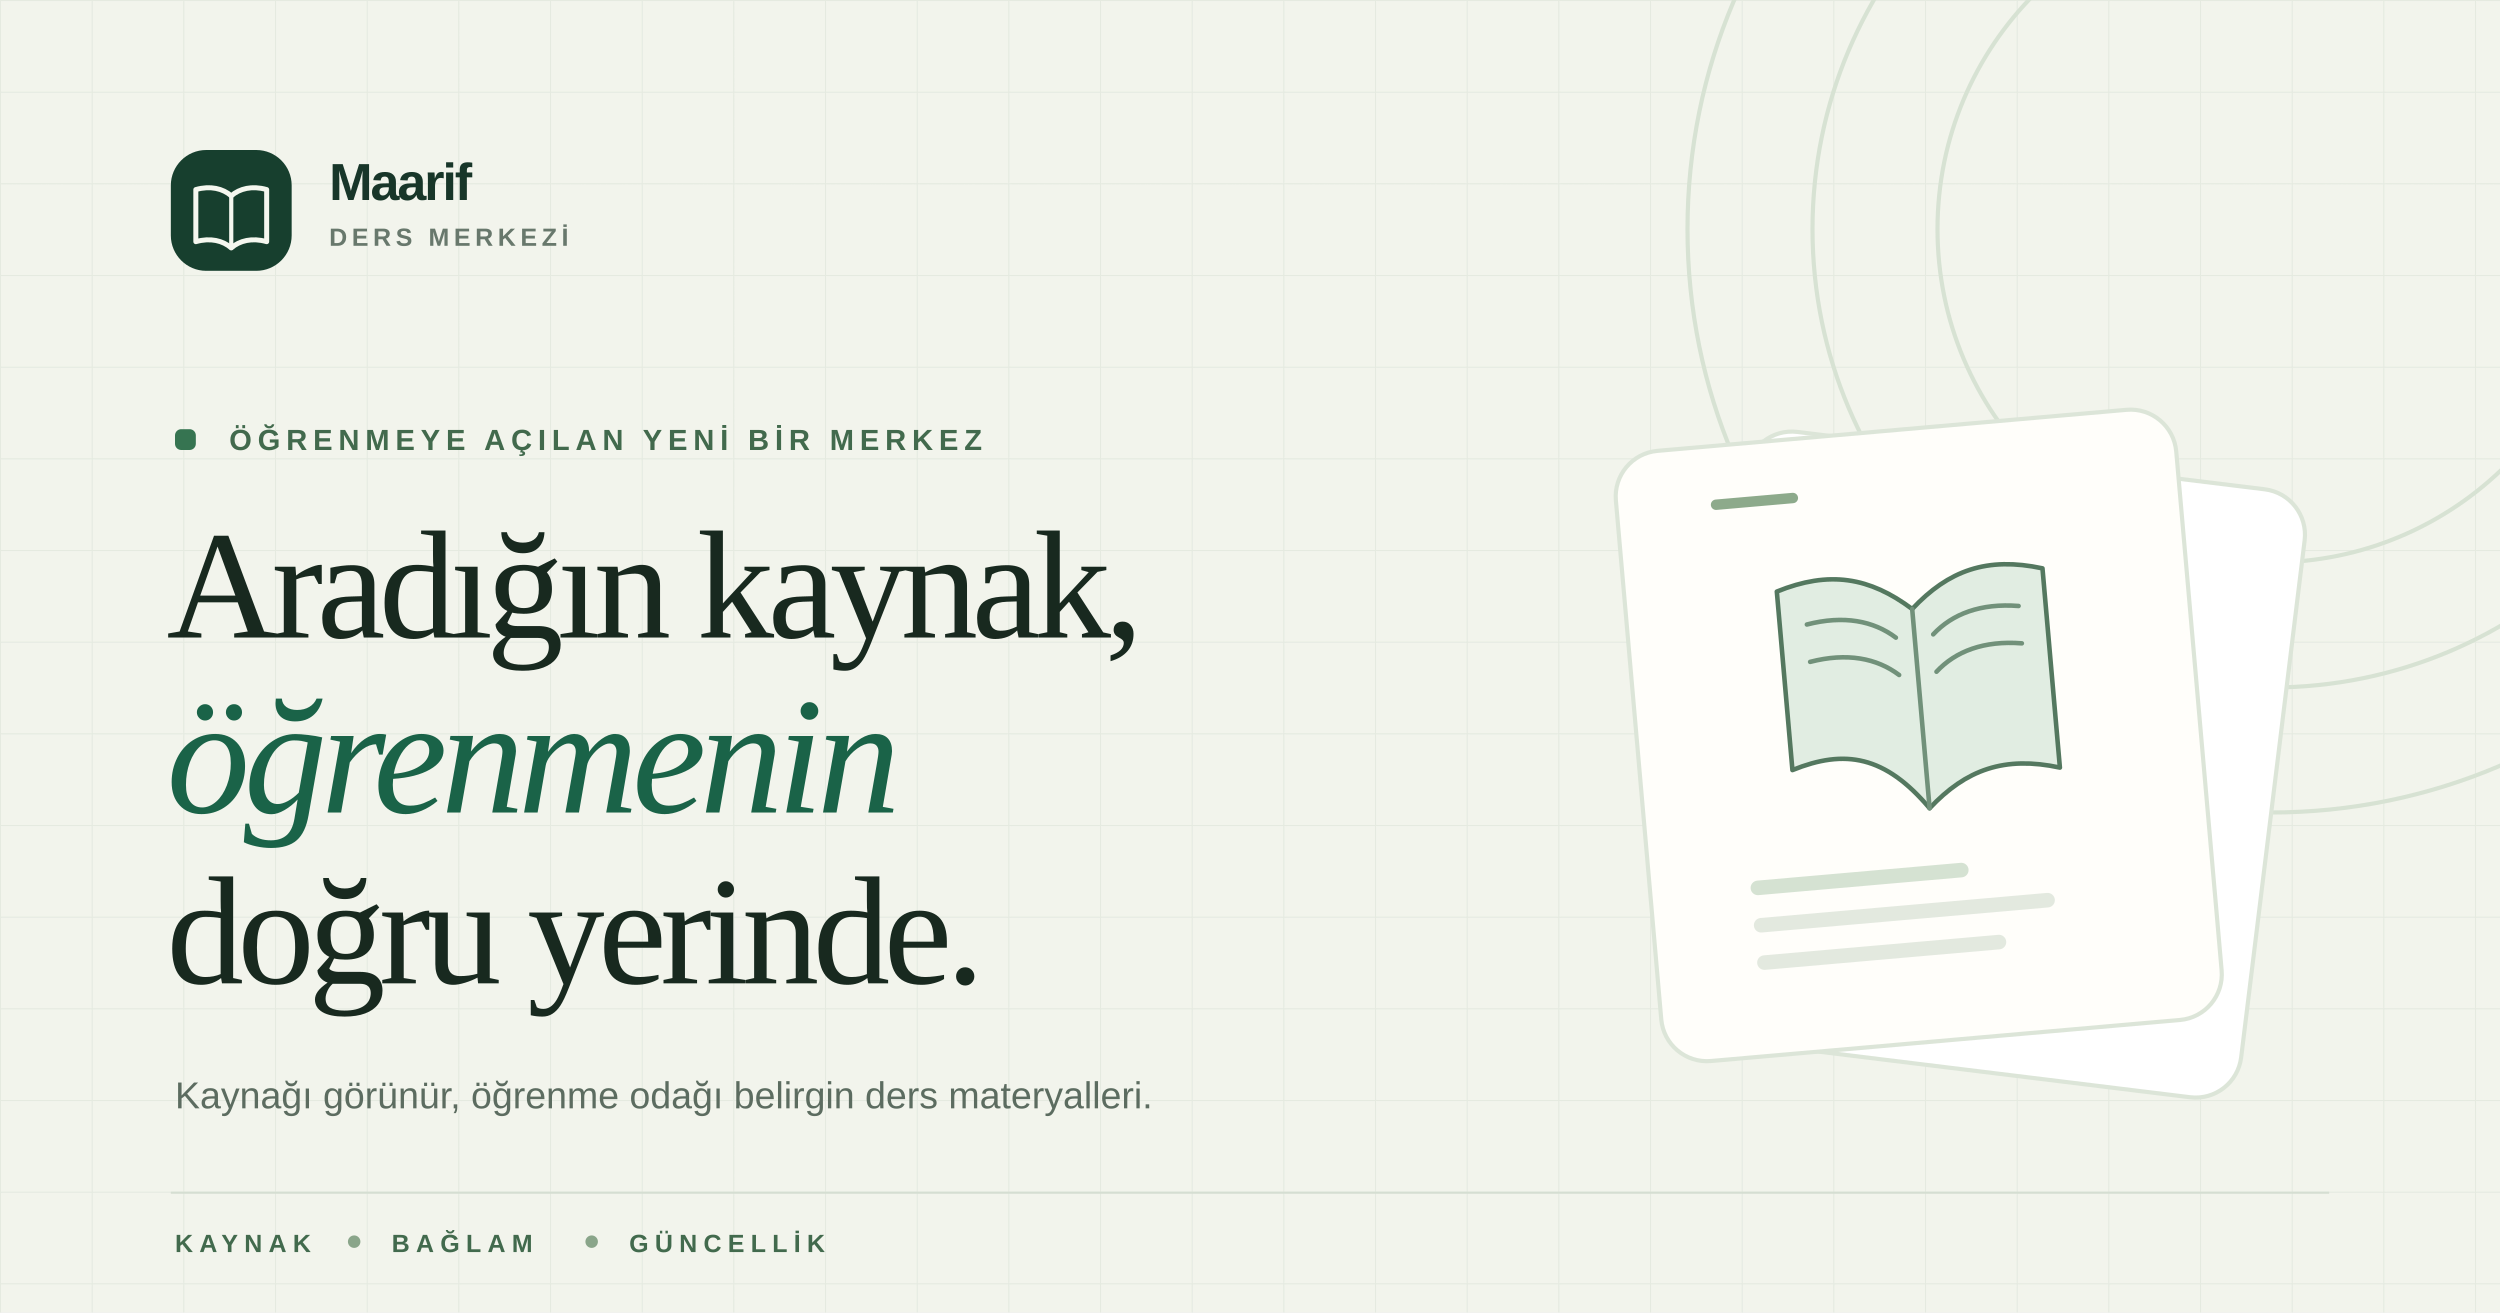
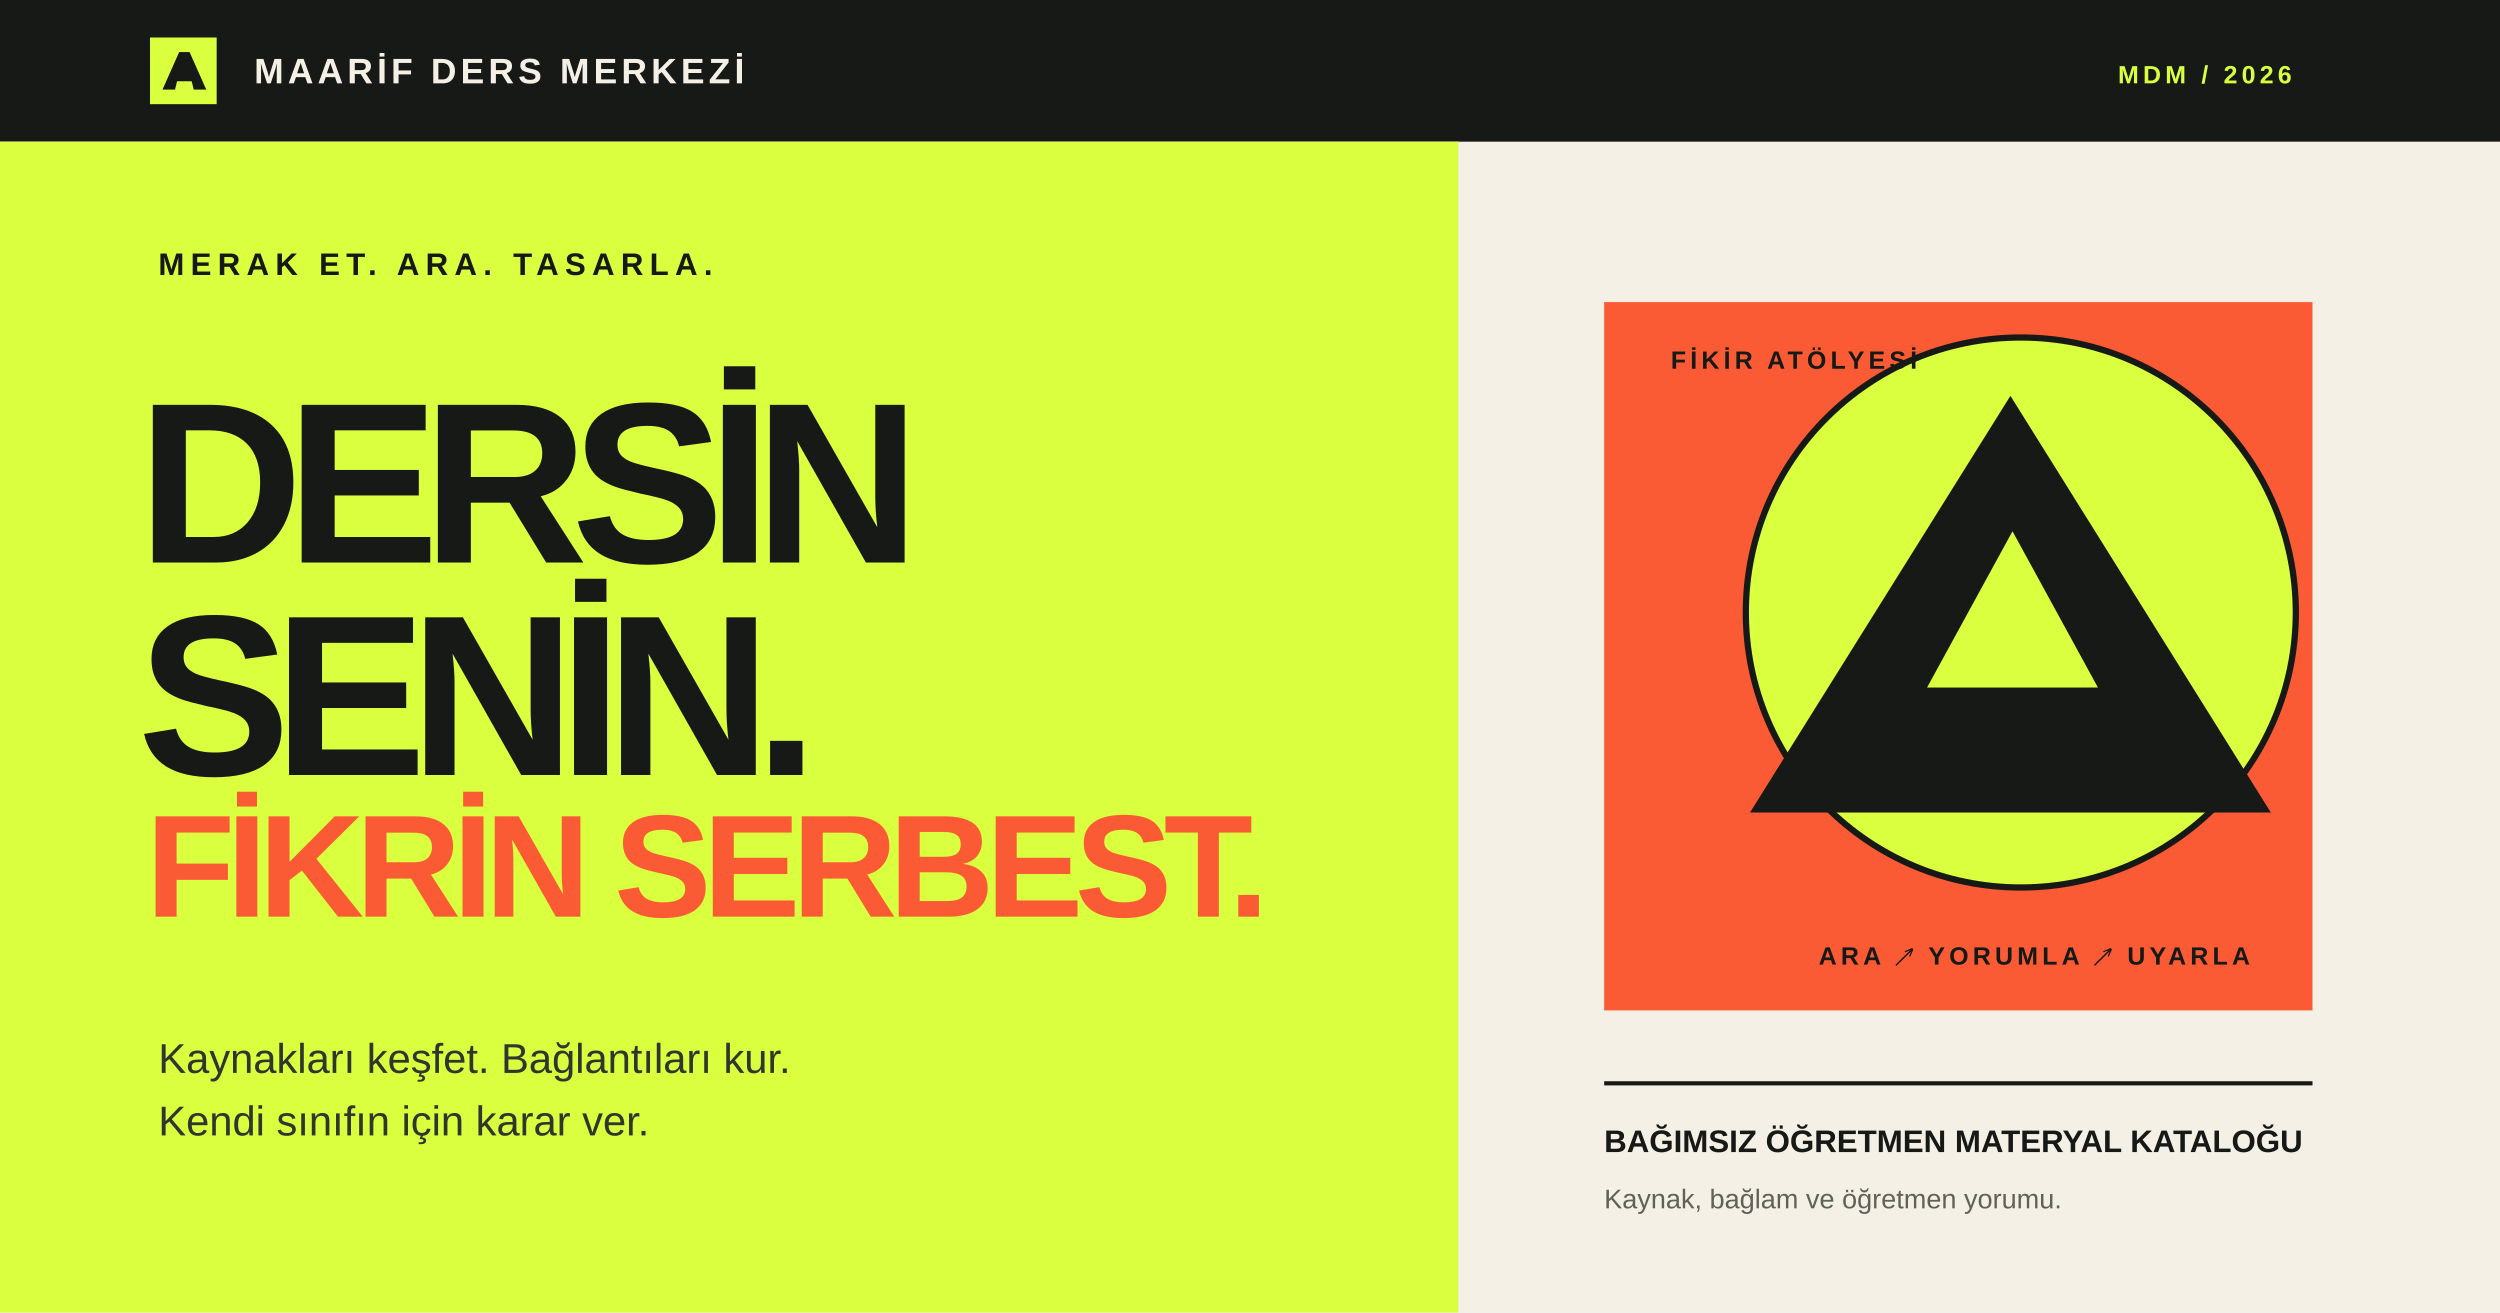
<svg xmlns="http://www.w3.org/2000/svg" width="1200" height="630" viewBox="0 0 1200 630" role="img" aria-labelledby="title description">
-   <rect width="1200" height="630" fill="#f2f4ec" />
-   <path d="M0 0h1200v630H0z" fill="url(#grid)" opacity=".7" />
-   <circle cx="1090" cy="110" r="280" fill="none" stroke="#d7e2d3" stroke-width="2" />
-   <circle cx="1090" cy="110" r="220" fill="none" stroke="#d7e2d3" stroke-width="2" />
-   <circle cx="1090" cy="110" r="160" fill="none" stroke="#d7e2d3" stroke-width="2" />
-   <rect x="82" y="72" width="58" height="58" rx="17" fill="#173f2e" />
-   <path d="M94 91c7-2 13-.5 17 3 4-3.5 10-5 17-3v25c-7-2-13-.5-17 3-4-3.5-10-5-17-3V91Z" stroke="#f5f7ef" stroke-width="2.4" fill="none" stroke-linejoin="round" />
-   <path d="M111 94v25" stroke="#f5f7ef" stroke-width="2" stroke-linecap="round" />
-   <text x="158" y="96" fill="#183629" font-family="Arial, Helvetica, sans-serif" font-size="25" font-weight="700" letter-spacing="-1">Maarif</text>
-   <text x="158" y="118" fill="#68786c" font-family="Arial, Helvetica, sans-serif" font-size="12" font-weight="700" letter-spacing="2.2">DERS MERKEZİ</text>
-   <rect x="84" y="206" width="10" height="10" rx="3" fill="#367451" />
-   <text x="110" y="216" fill="#426a4d" font-family="Arial, Helvetica, sans-serif" font-size="14" font-weight="700" letter-spacing="2.8">ÖĞRENMEYE AÇILAN YENİ BİR MERKEZ</text>
-   <text x="80" y="306" fill="#18291f" font-family="Georgia, 'Times New Roman', serif" font-size="74" letter-spacing="-3">Aradığın kaynak,</text>
-   <text x="80" y="390" fill="#1a6348" font-family="Georgia, 'Times New Roman', serif" font-size="80" font-style="italic" letter-spacing="-3">öğrenmenin</text>
-   <text x="80" y="472" fill="#18291f" font-family="Georgia, 'Times New Roman', serif" font-size="74" letter-spacing="-3">doğru yerinde.</text>
-   <text x="84" y="532" fill="#5c6c60" font-family="Arial, Helvetica, sans-serif" font-size="18">Kaynağı görünür, öğrenme odağı belirgin ders materyalleri.</text>
-   <rect x="822" y="220" width="270" height="294" rx="22" fill="#ffffff" stroke="#dce5d8" stroke-width="2" transform="rotate(7 957 367)" />
-   <rect x="786" y="206" width="270" height="294" rx="22" fill="#fffefa" stroke="#dce5d8" stroke-width="2" transform="rotate(-5 921 353)" />
-   <rect x="821" y="240" width="42" height="5" rx="2.5" fill="#8daa8b" transform="rotate(-5 821 240)" />
-   <g transform="translate(852 274) rotate(-5)">
-     <path d="M0 10c26-8 45-3 64 14 19-17 38-22 64-14v96c-26-8-45-3-64 14C45 93 26 88 0 96V10Z" fill="#e1ede2" stroke="#54785f" stroke-width="2.2" stroke-linejoin="round" />
-     <path d="M64 24v96M13 27c18-3 32 1 42 10M115 27c-18-3-32 1-42 10M13 45c18-3 32 1 42 10M115 45c-18-3-32 1-42 10" fill="none" stroke="#71917a" stroke-width="2.2" stroke-linecap="round" />
-   </g>
-   <g transform="translate(840 423) rotate(-5)">
-     <rect width="105" height="7" rx="3.5" fill="#d5e2d2" />
-     <rect y="18" width="145" height="7" rx="3.5" fill="#e3e9df" />
-     <rect y="36" width="120" height="7" rx="3.5" fill="#e3e9df" />
-   </g>
-   <rect x="82" y="572" width="1036" height="1" fill="#d5ded2" />
-   <text x="84" y="601" fill="#426a4d" font-family="Arial, Helvetica, sans-serif" font-size="12" font-weight="700" letter-spacing="3">KAYNAK</text>
-   <circle cx="170" cy="596" r="3" fill="#8aa58a" />
-   <text x="188" y="601" fill="#426a4d" font-family="Arial, Helvetica, sans-serif" font-size="12" font-weight="700" letter-spacing="3">BAĞLAM</text>
-   <circle cx="284" cy="596" r="3" fill="#8aa58a" />
-   <text x="302" y="601" fill="#426a4d" font-family="Arial, Helvetica, sans-serif" font-size="12" font-weight="700" letter-spacing="3">GÜNCELLİK</text>
-   <defs>
-     <pattern id="grid" width="44" height="44" patternUnits="userSpaceOnUse">
-       <path d="M44 0H0V44" fill="none" stroke="#dfe6dc" stroke-width="1" />
-     </pattern>
-   </defs>
+   <rect width="1200" height="630" fill="#f4f0e6" />
+   <path d="M0 0h1200v68H0z" fill="#171916" />
+   <rect x="72" y="18" width="32" height="32" fill="#d9ff3f" />
+   <path d="M78 43 86 25h5l8 18h-6l-1-4h-7l-1 4z" fill="#171916" />
+   <text x="122" y="40" fill="#f4f0e6" font-family="Arial, Helvetica, sans-serif" font-size="17" font-weight="900" letter-spacing="2">MAARİF DERS MERKEZİ</text>
+   <text x="1100" y="40" fill="#d9ff3f" text-anchor="end" font-family="Arial, Helvetica, sans-serif" font-size="12" font-weight="700" letter-spacing="2">MDM / 2026</text>
+   <rect x="0" y="68" width="700" height="562" fill="#d9ff3f" />
+   <text x="76" y="132" fill="#171916" font-family="Arial, Helvetica, sans-serif" font-size="15" font-weight="900" letter-spacing="3">MERAK ET. ARA. TASARLA.</text>
+   <text x="66" y="270" fill="#171916" font-family="Arial Black, Arial, sans-serif" font-size="110" font-weight="900" letter-spacing="-8">DERSİN</text>
+   <text x="66" y="372" fill="#171916" font-family="Arial Black, Arial, sans-serif" font-size="110" font-weight="900" letter-spacing="-8">SENİN.</text>
+   <text x="70" y="440" fill="#fa5b35" font-family="Arial Black, Arial, sans-serif" font-size="70" font-weight="900" letter-spacing="-4">FİKRİN SERBEST.</text>
+   <text x="76" y="515" fill="#30352e" font-family="Arial, Helvetica, sans-serif" font-size="20">Kaynakları keşfet. Bağlantıları kur.</text>
+   <text x="76" y="545" fill="#30352e" font-family="Arial, Helvetica, sans-serif" font-size="20">Kendi sınıfın için karar ver.</text>
+   <rect x="770" y="145" width="340" height="340" fill="#fa5b35" />
+   <circle cx="970" cy="294" r="132" fill="#d9ff3f" stroke="#171916" stroke-width="3" />
+   <path d="M840 390 965 190 1090 390Z" fill="#171916" />
+   <path d="M925 330 966 255 1007 330Z" fill="#d9ff3f" />
+   <text x="802" y="177" fill="#171916" font-family="Arial, Helvetica, sans-serif" font-size="12" font-weight="900" letter-spacing="2">FİKİR ATÖLYESİ</text>
+   <text x="1080" y="463" fill="#171916" text-anchor="end" font-family="Arial, Helvetica, sans-serif" font-size="12" font-weight="900" letter-spacing="2">ARA ↗ YORUMLA ↗ UYARLA</text>
+   <path d="M770 520H1110" stroke="#171916" stroke-width="2" />
+   <text x="770" y="553" fill="#171916" font-family="Arial, Helvetica, sans-serif" font-size="15" font-weight="900">BAĞIMSIZ ÖĞRETMEN MATERYAL KATALOĞU</text>
+   <text x="770" y="580" fill="#5e6258" font-family="Arial, Helvetica, sans-serif" font-size="13">Kaynak, bağlam ve öğretmen yorumu.</text>
</svg>
